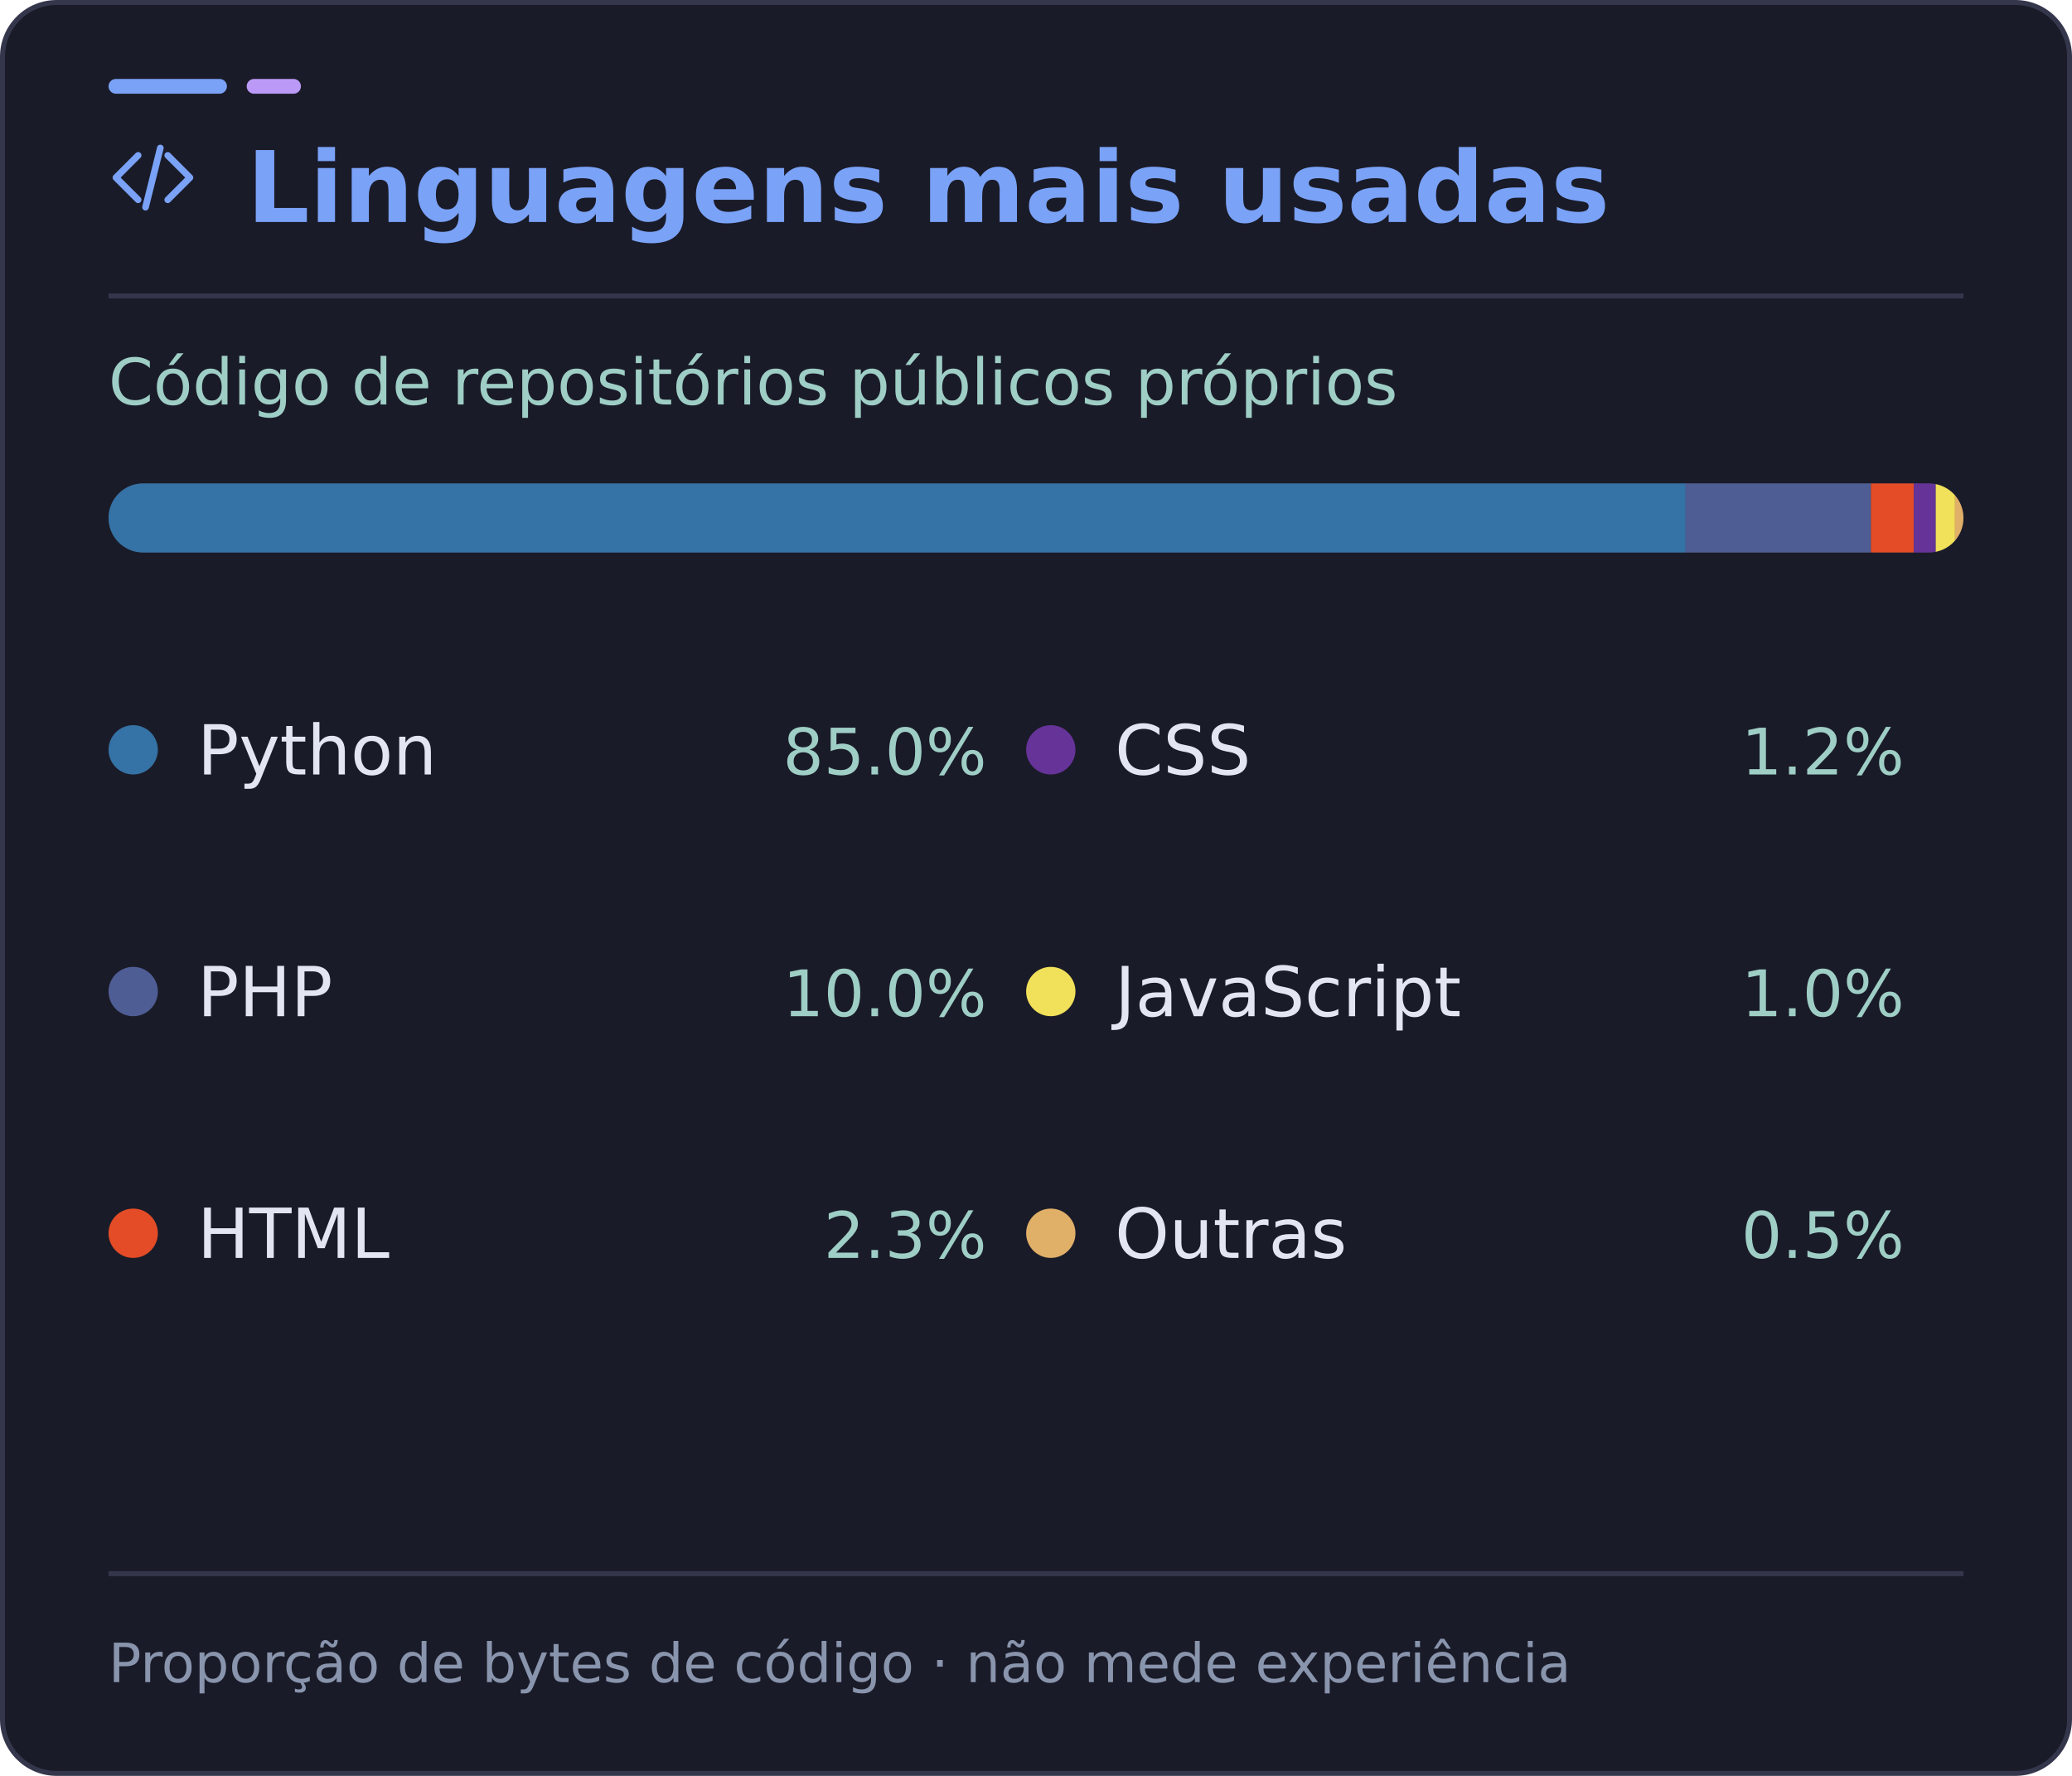
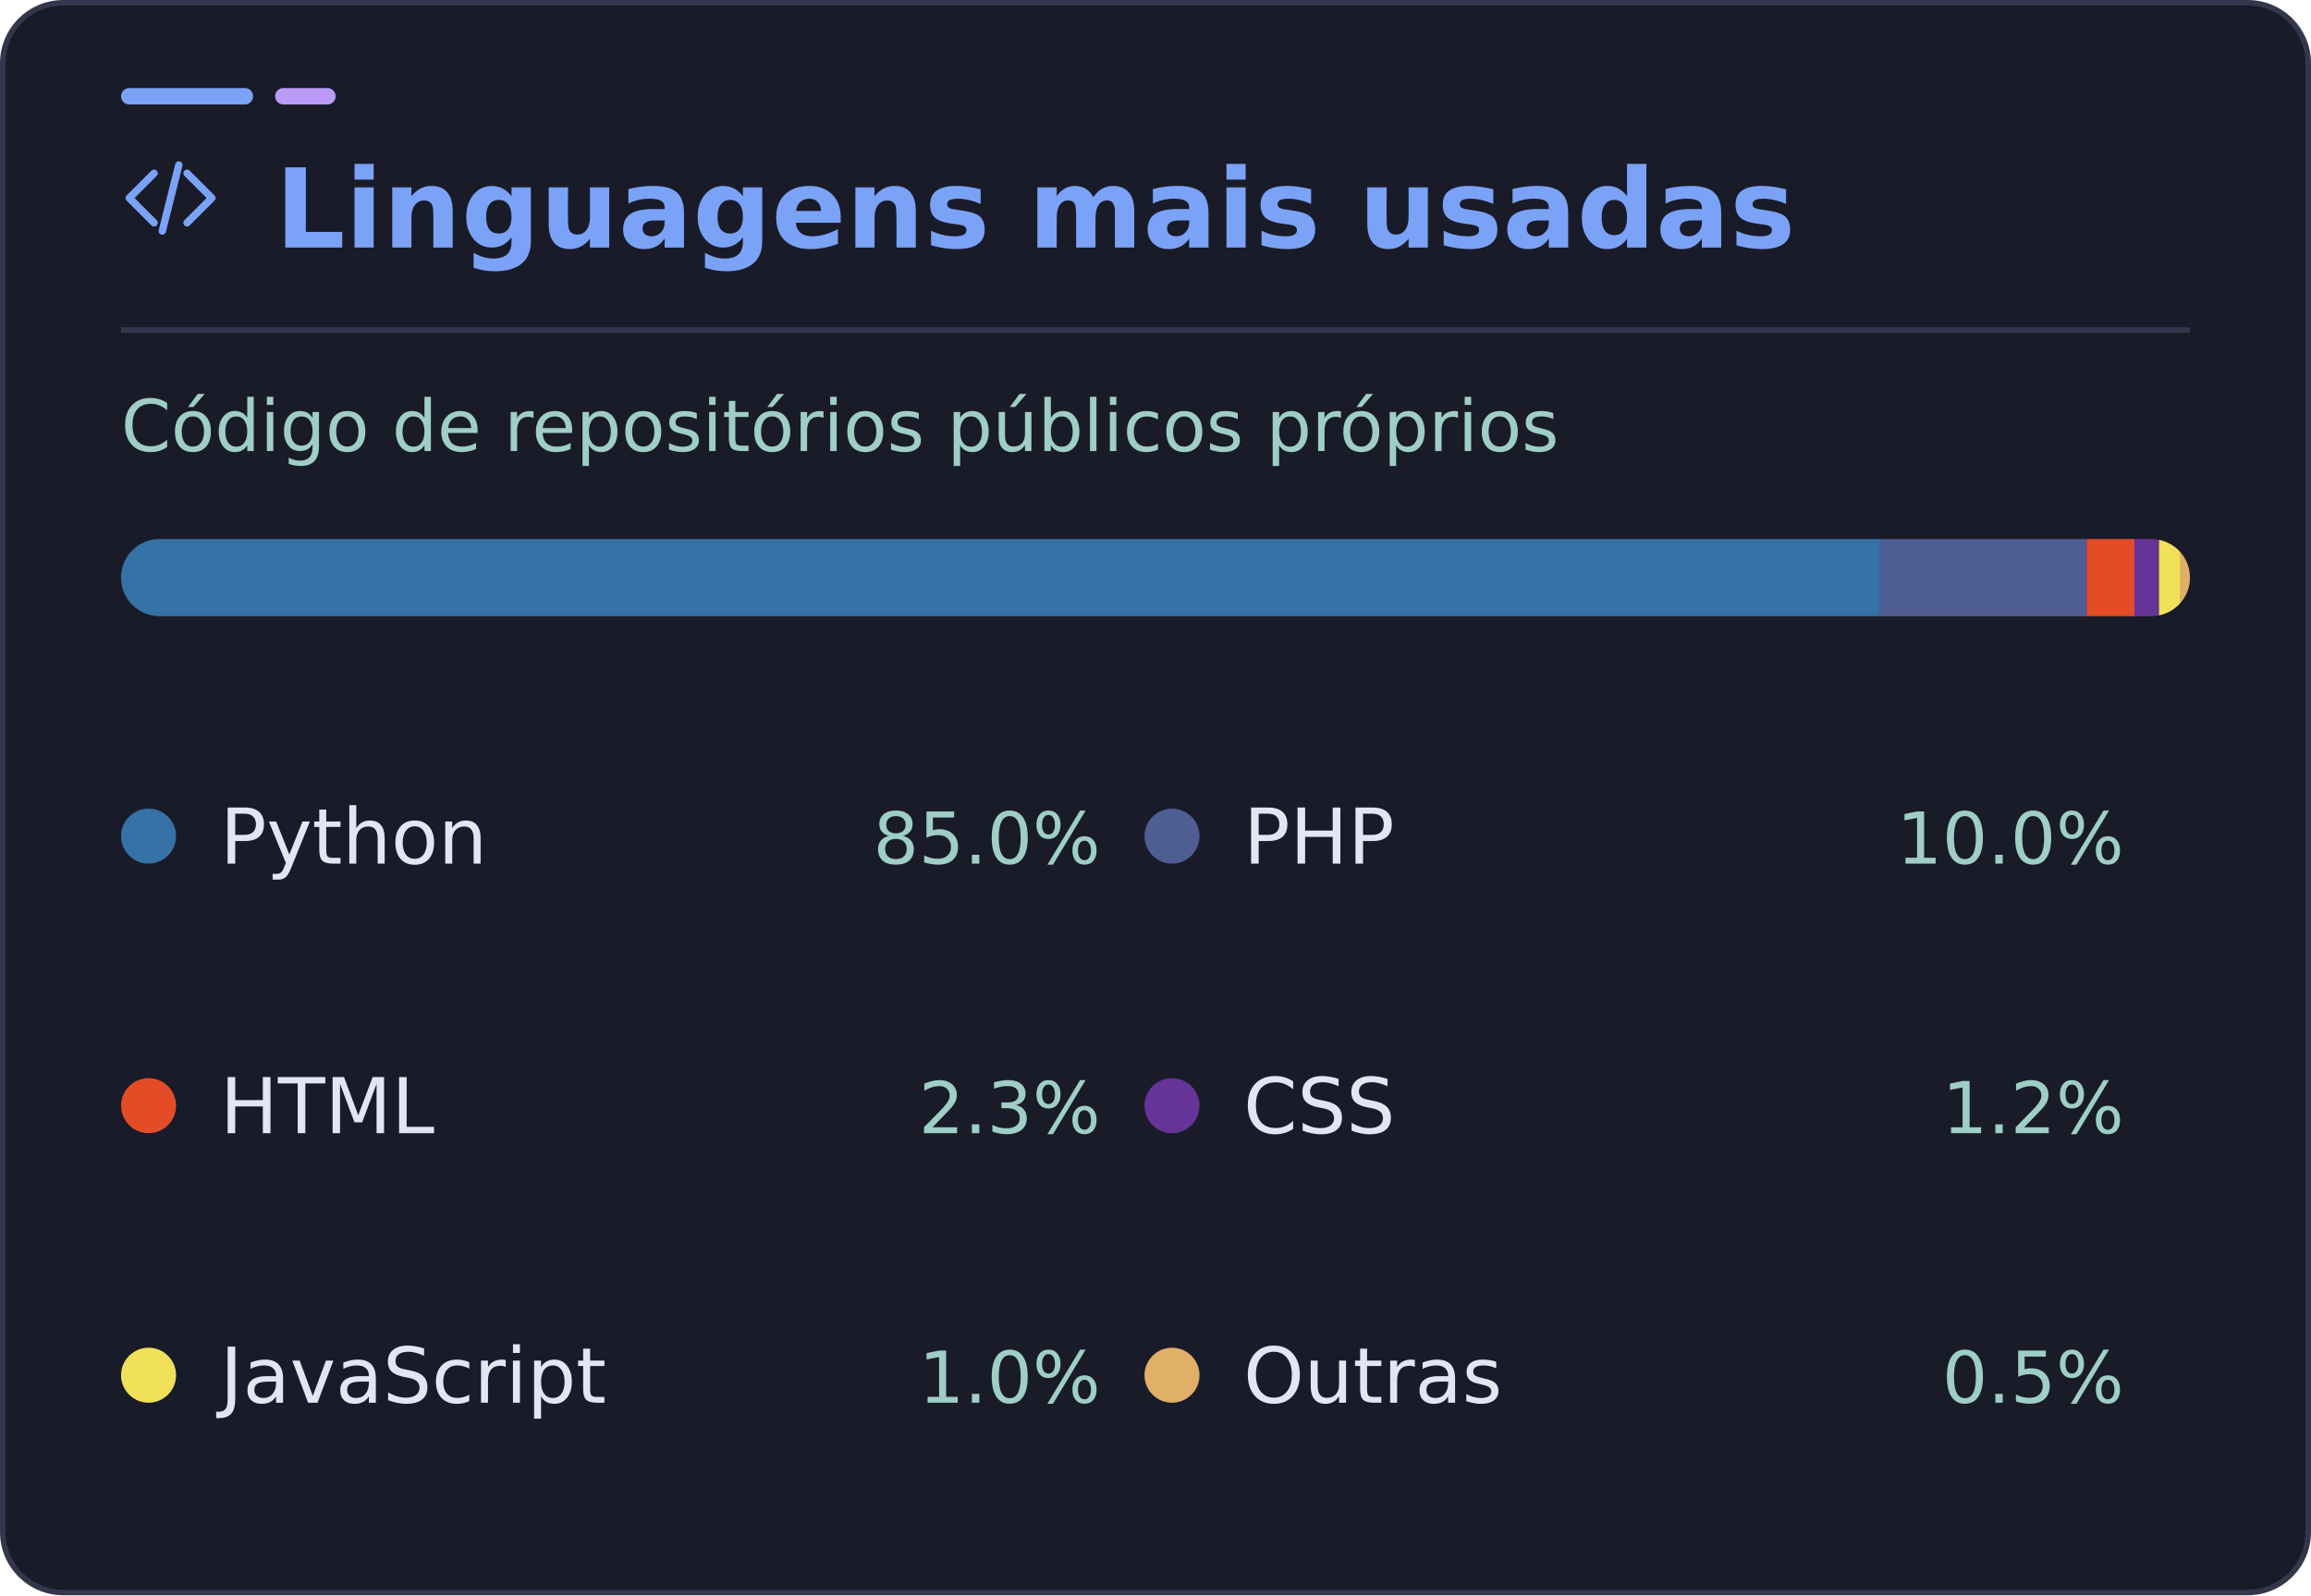
- <svg xmlns="http://www.w3.org/2000/svg" width="420" height="360" viewBox="0 0 420 360" role="img" aria-labelledby="title desc">
-   <rect x="0.5" y="0.5" width="419" height="359" rx="11" fill="#1a1b28" stroke="#34364c" />
+ <svg xmlns="http://www.w3.org/2000/svg" width="420" height="290" viewBox="0 0 420 290" role="img" aria-labelledby="title desc">
+   <rect x="0.5" y="0.5" width="419" height="289" rx="11" fill="#1a1b28" stroke="#34364c" />
  <rect x="22" y="16" width="24" height="3" rx="1.5" fill="#7aa2f7" />
  <rect x="50" y="16" width="11" height="3" rx="1.5" fill="#bb9af7" />
  <path d="M22 60H398" stroke="#34364c" />
  <g font-family="DejaVu Sans, Segoe UI, Arial, sans-serif">
    <svg x="22" y="27" width="18" height="18" viewBox="0 0 24 24" fill="none" stroke="#7aa2f7" stroke-width="1.8" stroke-linecap="round" stroke-linejoin="round" aria-hidden="true">
      <path d="m8 6-6 6 6 6m8-12 6 6-6 6m-2-14-4 16" />
    </svg>
    <text x="50" y="45" fill="#7aa2f7" font-size="20" font-weight="700">Linguagens mais usadas</text>
    <text x="22" y="82" fill="#9ecec5" font-size="13">Código de repositórios públicos próprios</text>
    <defs>
      <clipPath id="bar">
        <rect x="22" y="98" width="376" height="14" rx="7" />
      </clipPath>
    </defs>
    <rect x="22" y="98" width="376" height="14" rx="7" fill="#34364c" />
    <g clip-path="url(#bar)">
      <rect x="22.00" y="98" width="319.69" height="14" fill="#3572A5" />
      <rect x="341.69" y="98" width="37.54" height="14" fill="#4F5D95" />
      <rect x="379.24" y="98" width="8.69" height="14" fill="#e34c26" />
      <rect x="387.93" y="98" width="4.45" height="14" fill="#663399" />
      <rect x="392.38" y="98" width="3.91" height="14" fill="#f1e05a" />
      <rect x="396.29" y="98" width="1.71" height="14" fill="#e0af68" />
    </g>
    <circle cx="27" cy="152" r="5" fill="#3572A5" />
    <text x="40" y="157" fill="#e3e6f2" font-size="14">Python</text>
    <text x="200" y="157" text-anchor="end" fill="#9ecec5" font-size="13">85.0%</text>
-     <circle cx="27" cy="201" r="5" fill="#4F5D95" />
-     <text x="40" y="206" fill="#e3e6f2" font-size="14">PHP</text>
-     <text x="200" y="206" text-anchor="end" fill="#9ecec5" font-size="13">10.0%</text>
-     <circle cx="27" cy="250" r="5" fill="#e34c26" />
-     <text x="40" y="255" fill="#e3e6f2" font-size="14">HTML</text>
-     <text x="200" y="255" text-anchor="end" fill="#9ecec5" font-size="13">2.3%</text>
-     <circle cx="213" cy="152" r="5" fill="#663399" />
-     <text x="226" y="157" fill="#e3e6f2" font-size="14">CSS</text>
-     <text x="386" y="157" text-anchor="end" fill="#9ecec5" font-size="13">1.2%</text>
-     <circle cx="213" cy="201" r="5" fill="#f1e05a" />
-     <text x="226" y="206" fill="#e3e6f2" font-size="14">JavaScript</text>
-     <text x="386" y="206" text-anchor="end" fill="#9ecec5" font-size="13">1.0%</text>
+     <circle cx="213" cy="152" r="5" fill="#4F5D95" />
+     <text x="226" y="157" fill="#e3e6f2" font-size="14">PHP</text>
+     <text x="386" y="157" text-anchor="end" fill="#9ecec5" font-size="13">10.0%</text>
+     <circle cx="27" cy="201" r="5" fill="#e34c26" />
+     <text x="40" y="206" fill="#e3e6f2" font-size="14">HTML</text>
+     <text x="200" y="206" text-anchor="end" fill="#9ecec5" font-size="13">2.3%</text>
+     <circle cx="213" cy="201" r="5" fill="#663399" />
+     <text x="226" y="206" fill="#e3e6f2" font-size="14">CSS</text>
+     <text x="386" y="206" text-anchor="end" fill="#9ecec5" font-size="13">1.2%</text>
+     <circle cx="27" cy="250" r="5" fill="#f1e05a" />
+     <text x="40" y="255" fill="#e3e6f2" font-size="14">JavaScript</text>
+     <text x="200" y="255" text-anchor="end" fill="#9ecec5" font-size="13">1.0%</text>
    <circle cx="213" cy="250" r="5" fill="#e0af68" />
    <text x="226" y="255" fill="#e3e6f2" font-size="14">Outras</text>
    <text x="386" y="255" text-anchor="end" fill="#9ecec5" font-size="13">0.5%</text>
-     <path d="M22 319H398" stroke="#34364c" />
-     <text x="22" y="341" fill="#8994ad" font-size="11">Proporção de bytes de código · não mede experiência</text>
  </g>
</svg>
